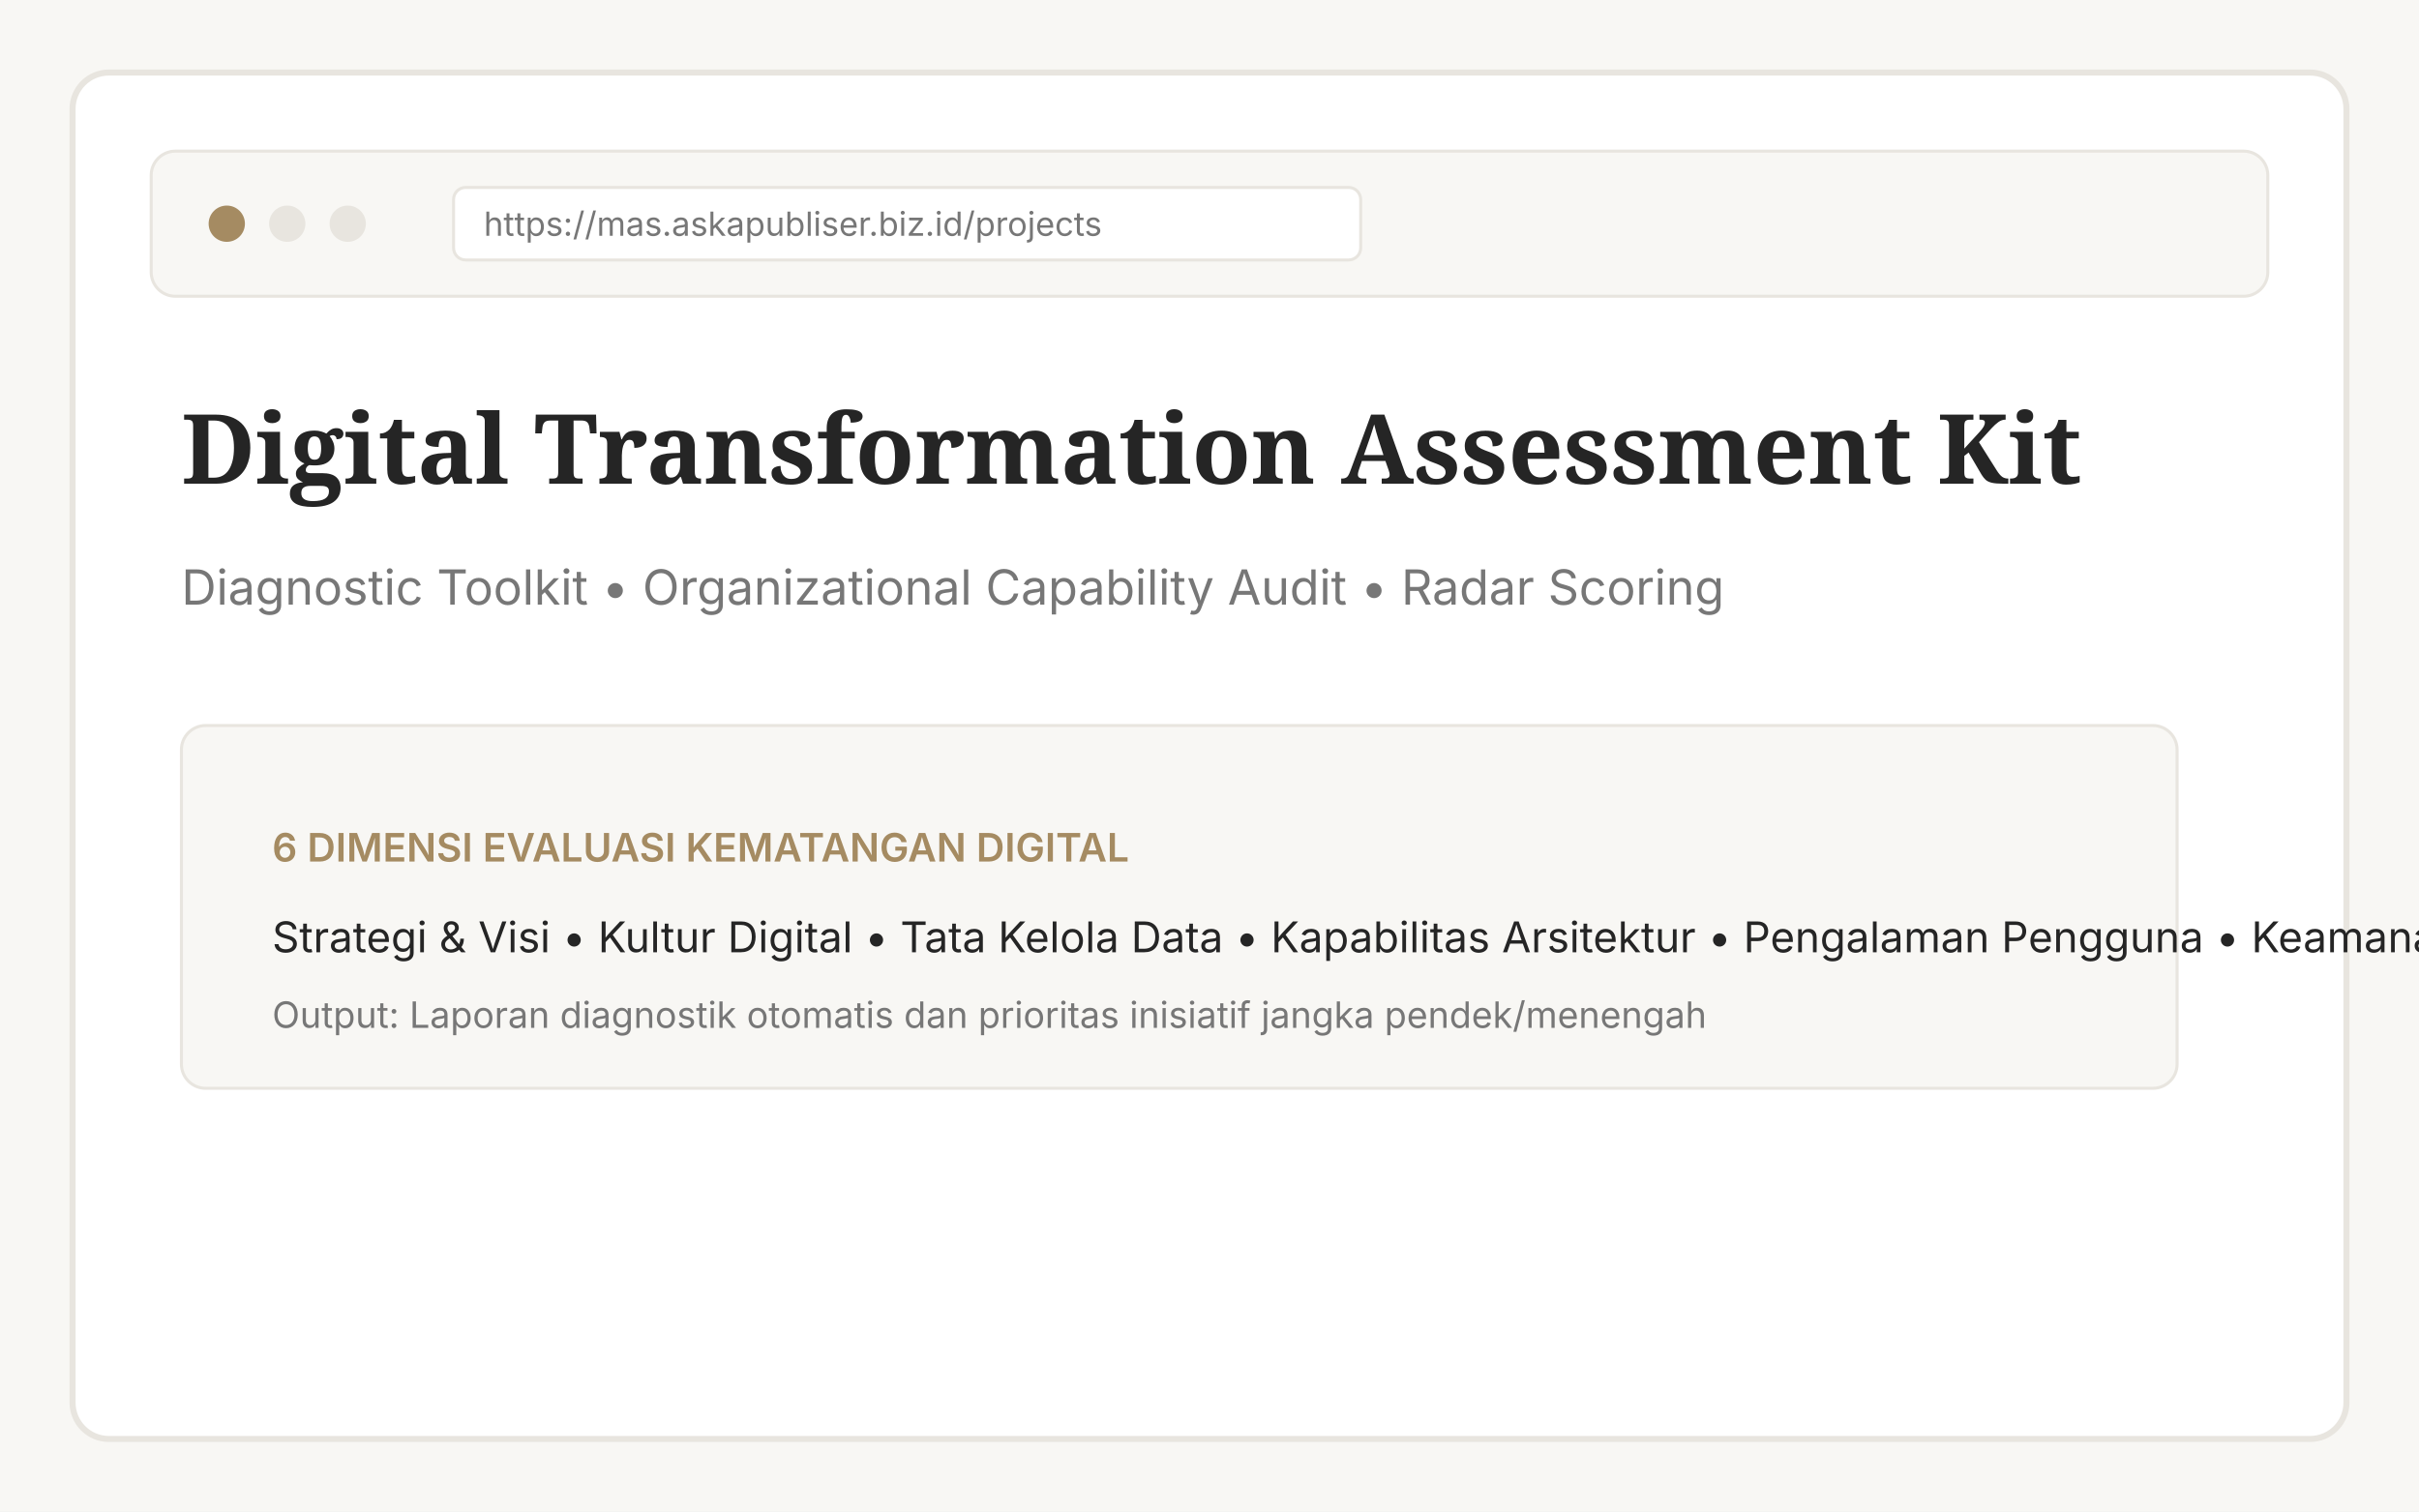
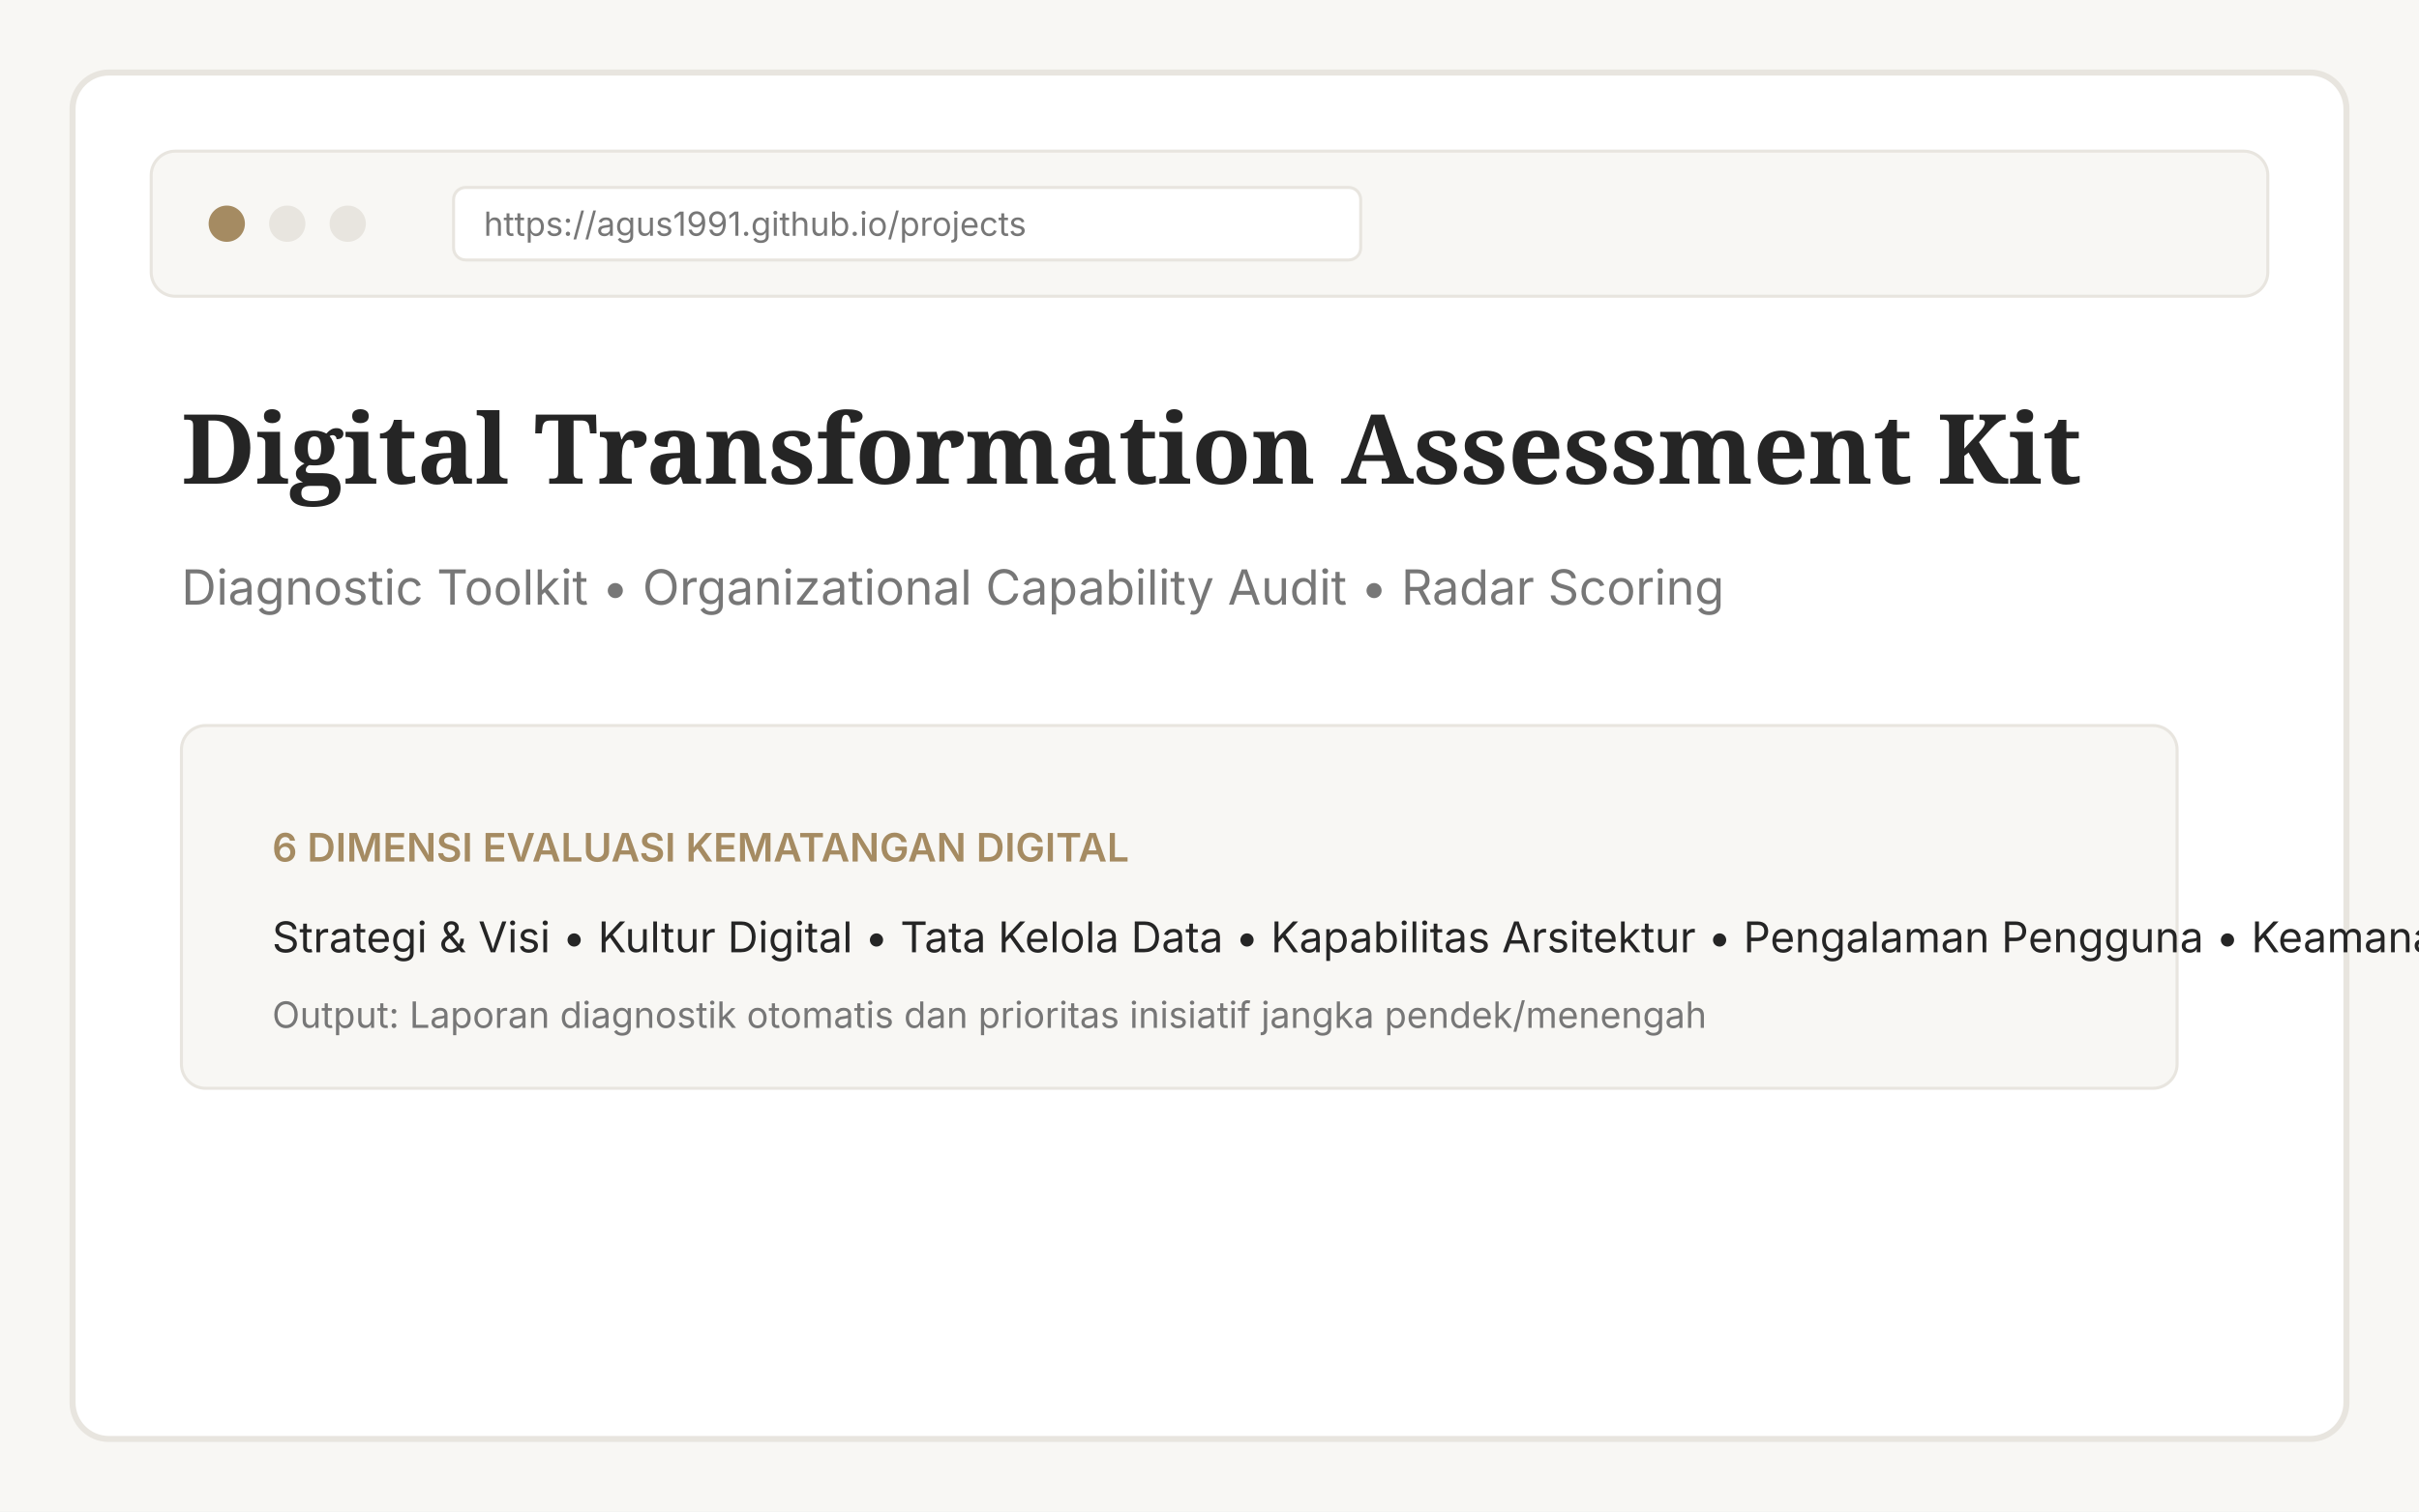
<svg xmlns="http://www.w3.org/2000/svg" viewBox="0 0 800 500" width="800" height="500">
  <rect width="800" height="500" fill="#F8F7F4" />
  <rect x="24" y="24" width="752" height="452" rx="12" fill="#FFFFFF" stroke="#E8E5DF" stroke-width="2" />
  <rect x="50" y="50" width="700" height="48" rx="8" fill="#F8F7F4" stroke="#E8E5DF" />
  <circle cx="75" cy="74" r="6" fill="#A58B62" />
  <circle cx="95" cy="74" r="6" fill="#E8E5DF" />
  <circle cx="115" cy="74" r="6" fill="#E8E5DF" />
  <rect x="150" y="62" width="300" height="24" rx="4" fill="#FFFFFF" stroke="#E8E5DF" />
-   <text x="160" y="78" font-family="Inter, sans-serif" font-size="11" fill="#777777">https://mas.askapubliser.biz.id/projects</text>
+   <text x="160" y="78" font-family="Inter, sans-serif" font-size="11" fill="#777777">https://agus1991.github.io/projects</text>
  <text x="60" y="160" font-family="Lora, Georgia, serif" font-size="32" font-weight="700" fill="#252525">Digital Transformation Assessment Kit</text>
  <text x="60" y="200" font-family="Inter, sans-serif" font-size="16" fill="#777777">Diagnostic Toolkit • Organizational Capability Audit • Radar Scoring</text>
  <g transform="translate(60, 240)">
    <rect x="0" y="0" width="660" height="120" rx="8" fill="#F8F7F4" stroke="#E8E5DF" />
    <text x="30" y="45" font-family="Inter, sans-serif" font-size="13" font-weight="600" fill="#A58B62">6 DIMENSI EVALUASI KEMATANGAN DIGITAL</text>
    <text x="30" y="75" font-family="Inter, sans-serif" font-size="14" fill="#252525">Strategi &amp; Visi • Kultur Digital • Tata Kelola Data • Kapabilitas Arsitektur • Pengalaman Pengguna • Keamanan</text>
    <text x="30" y="100" font-family="Inter, sans-serif" font-size="12" fill="#777777">Output: Laporan diagnostik otomatis dan prioritas inisiatif jangka pendek/menengah</text>
  </g>
</svg>
